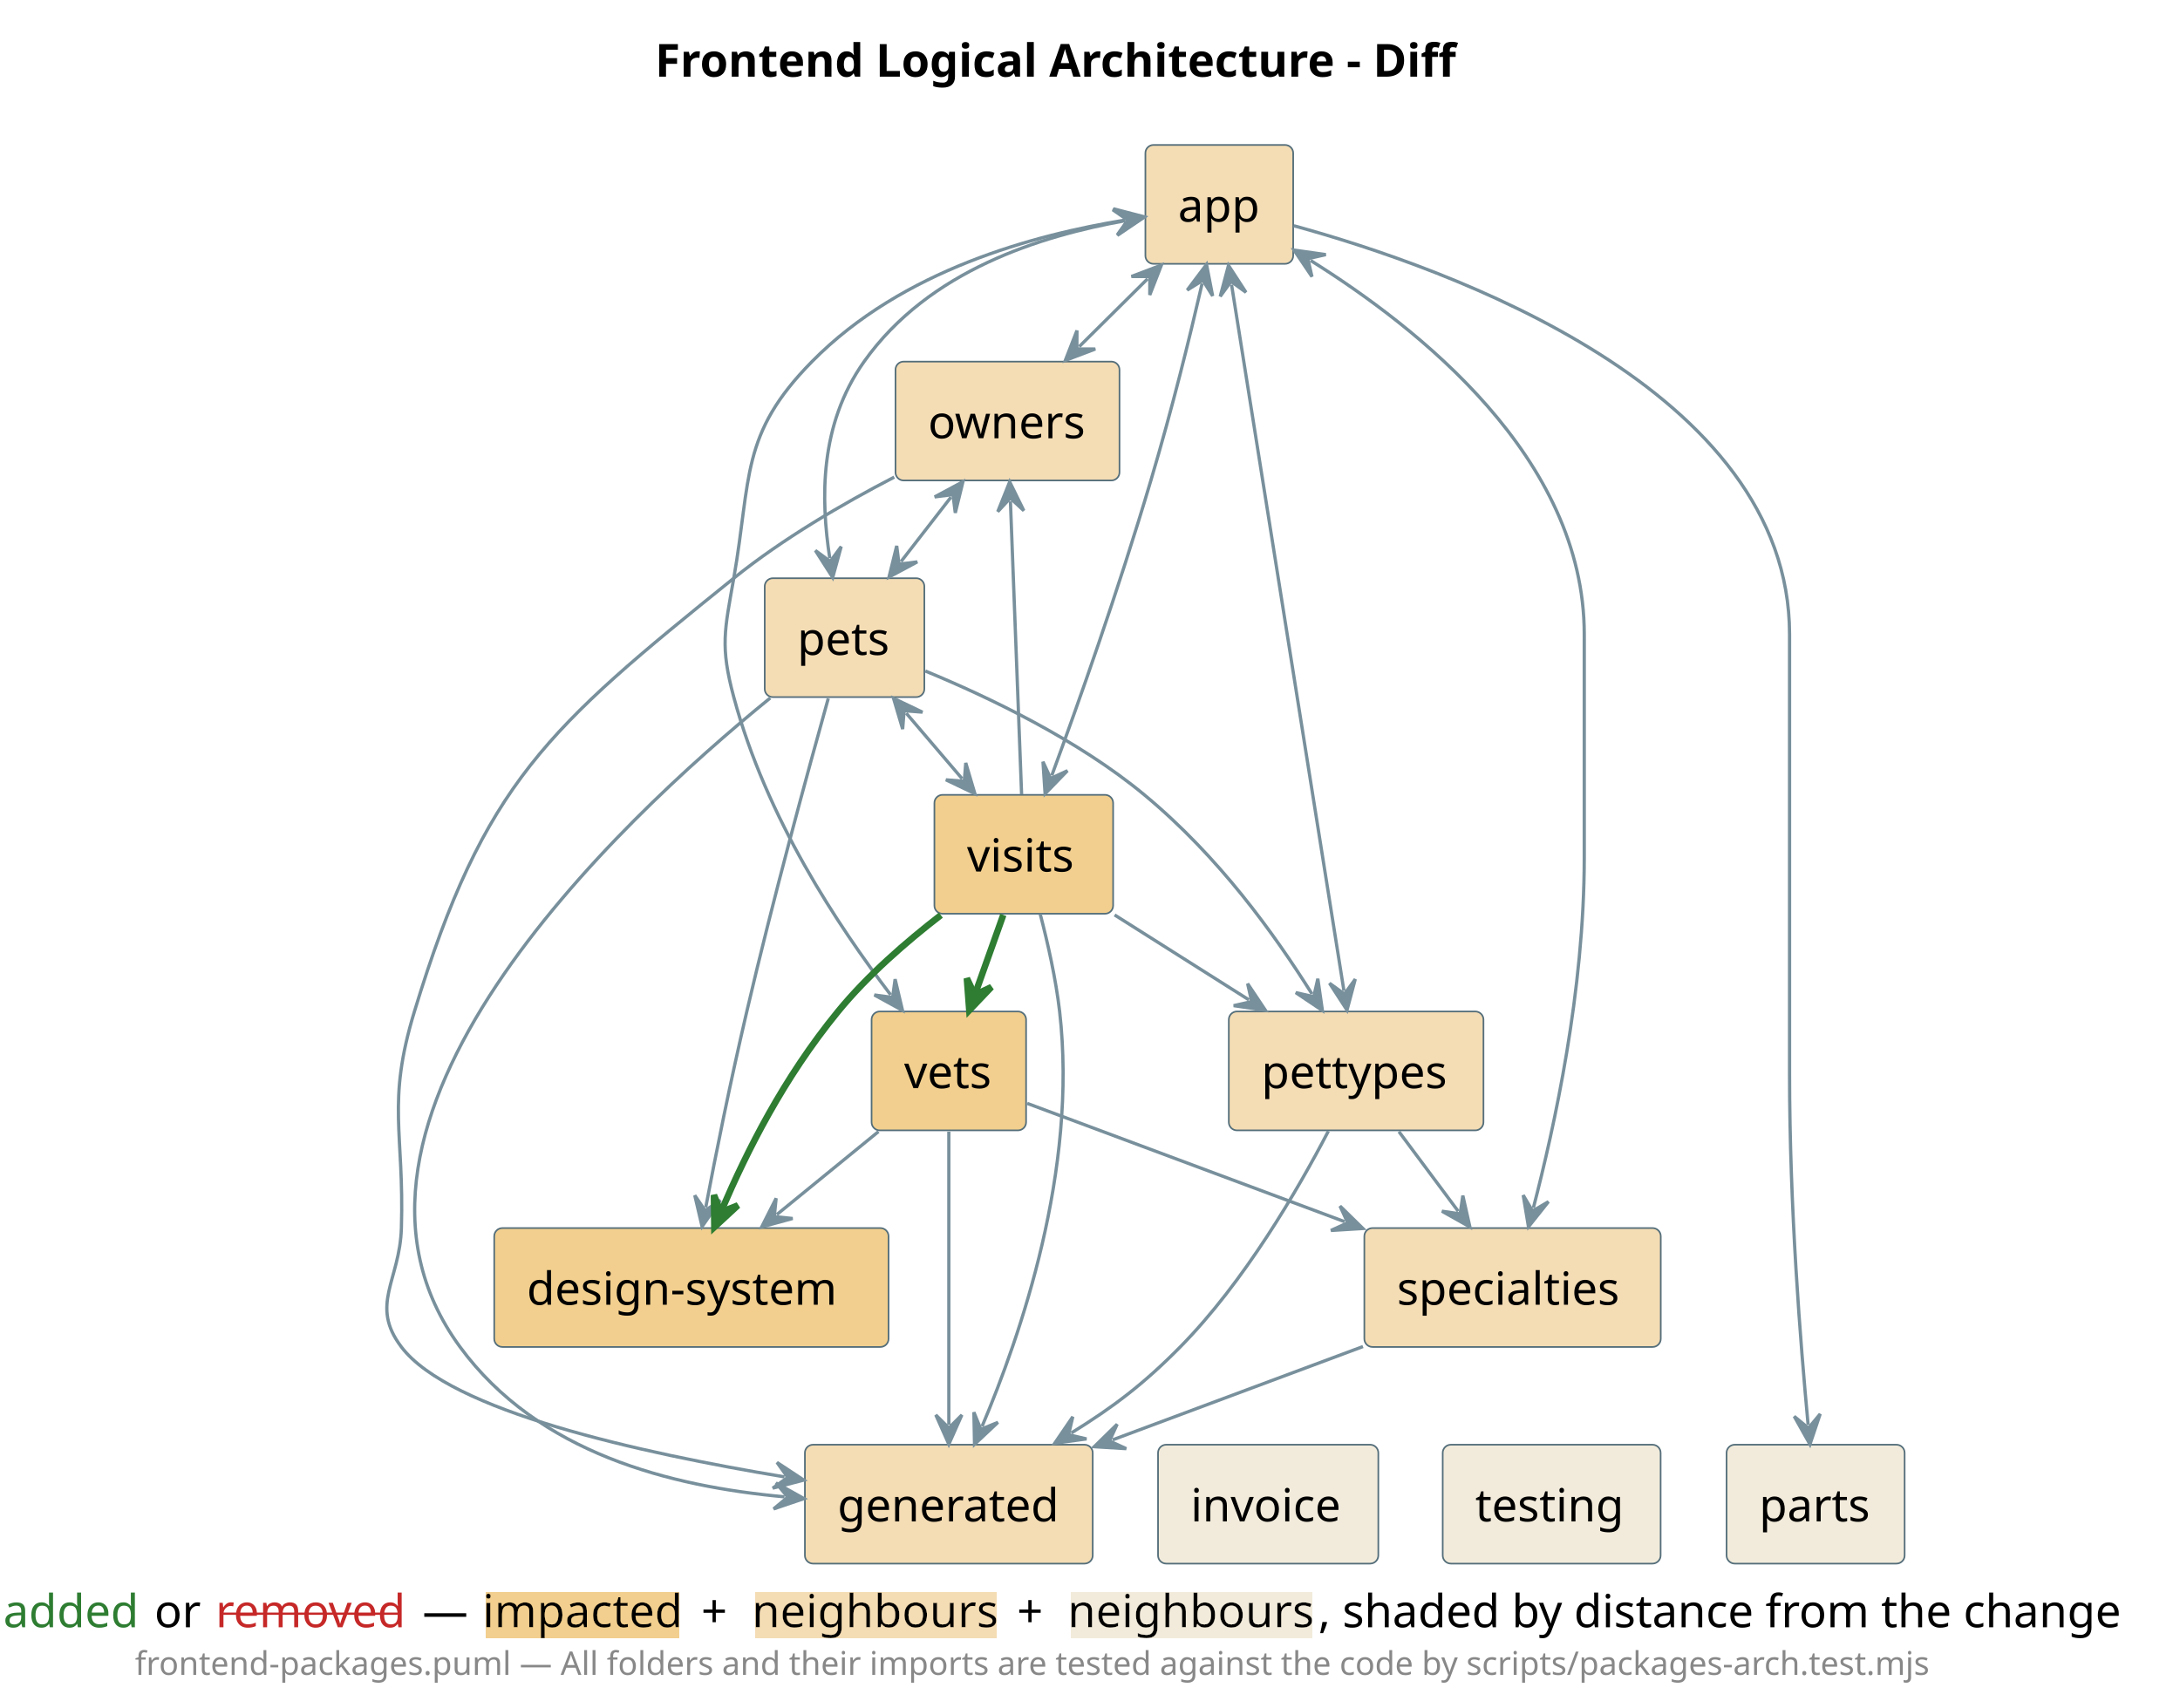
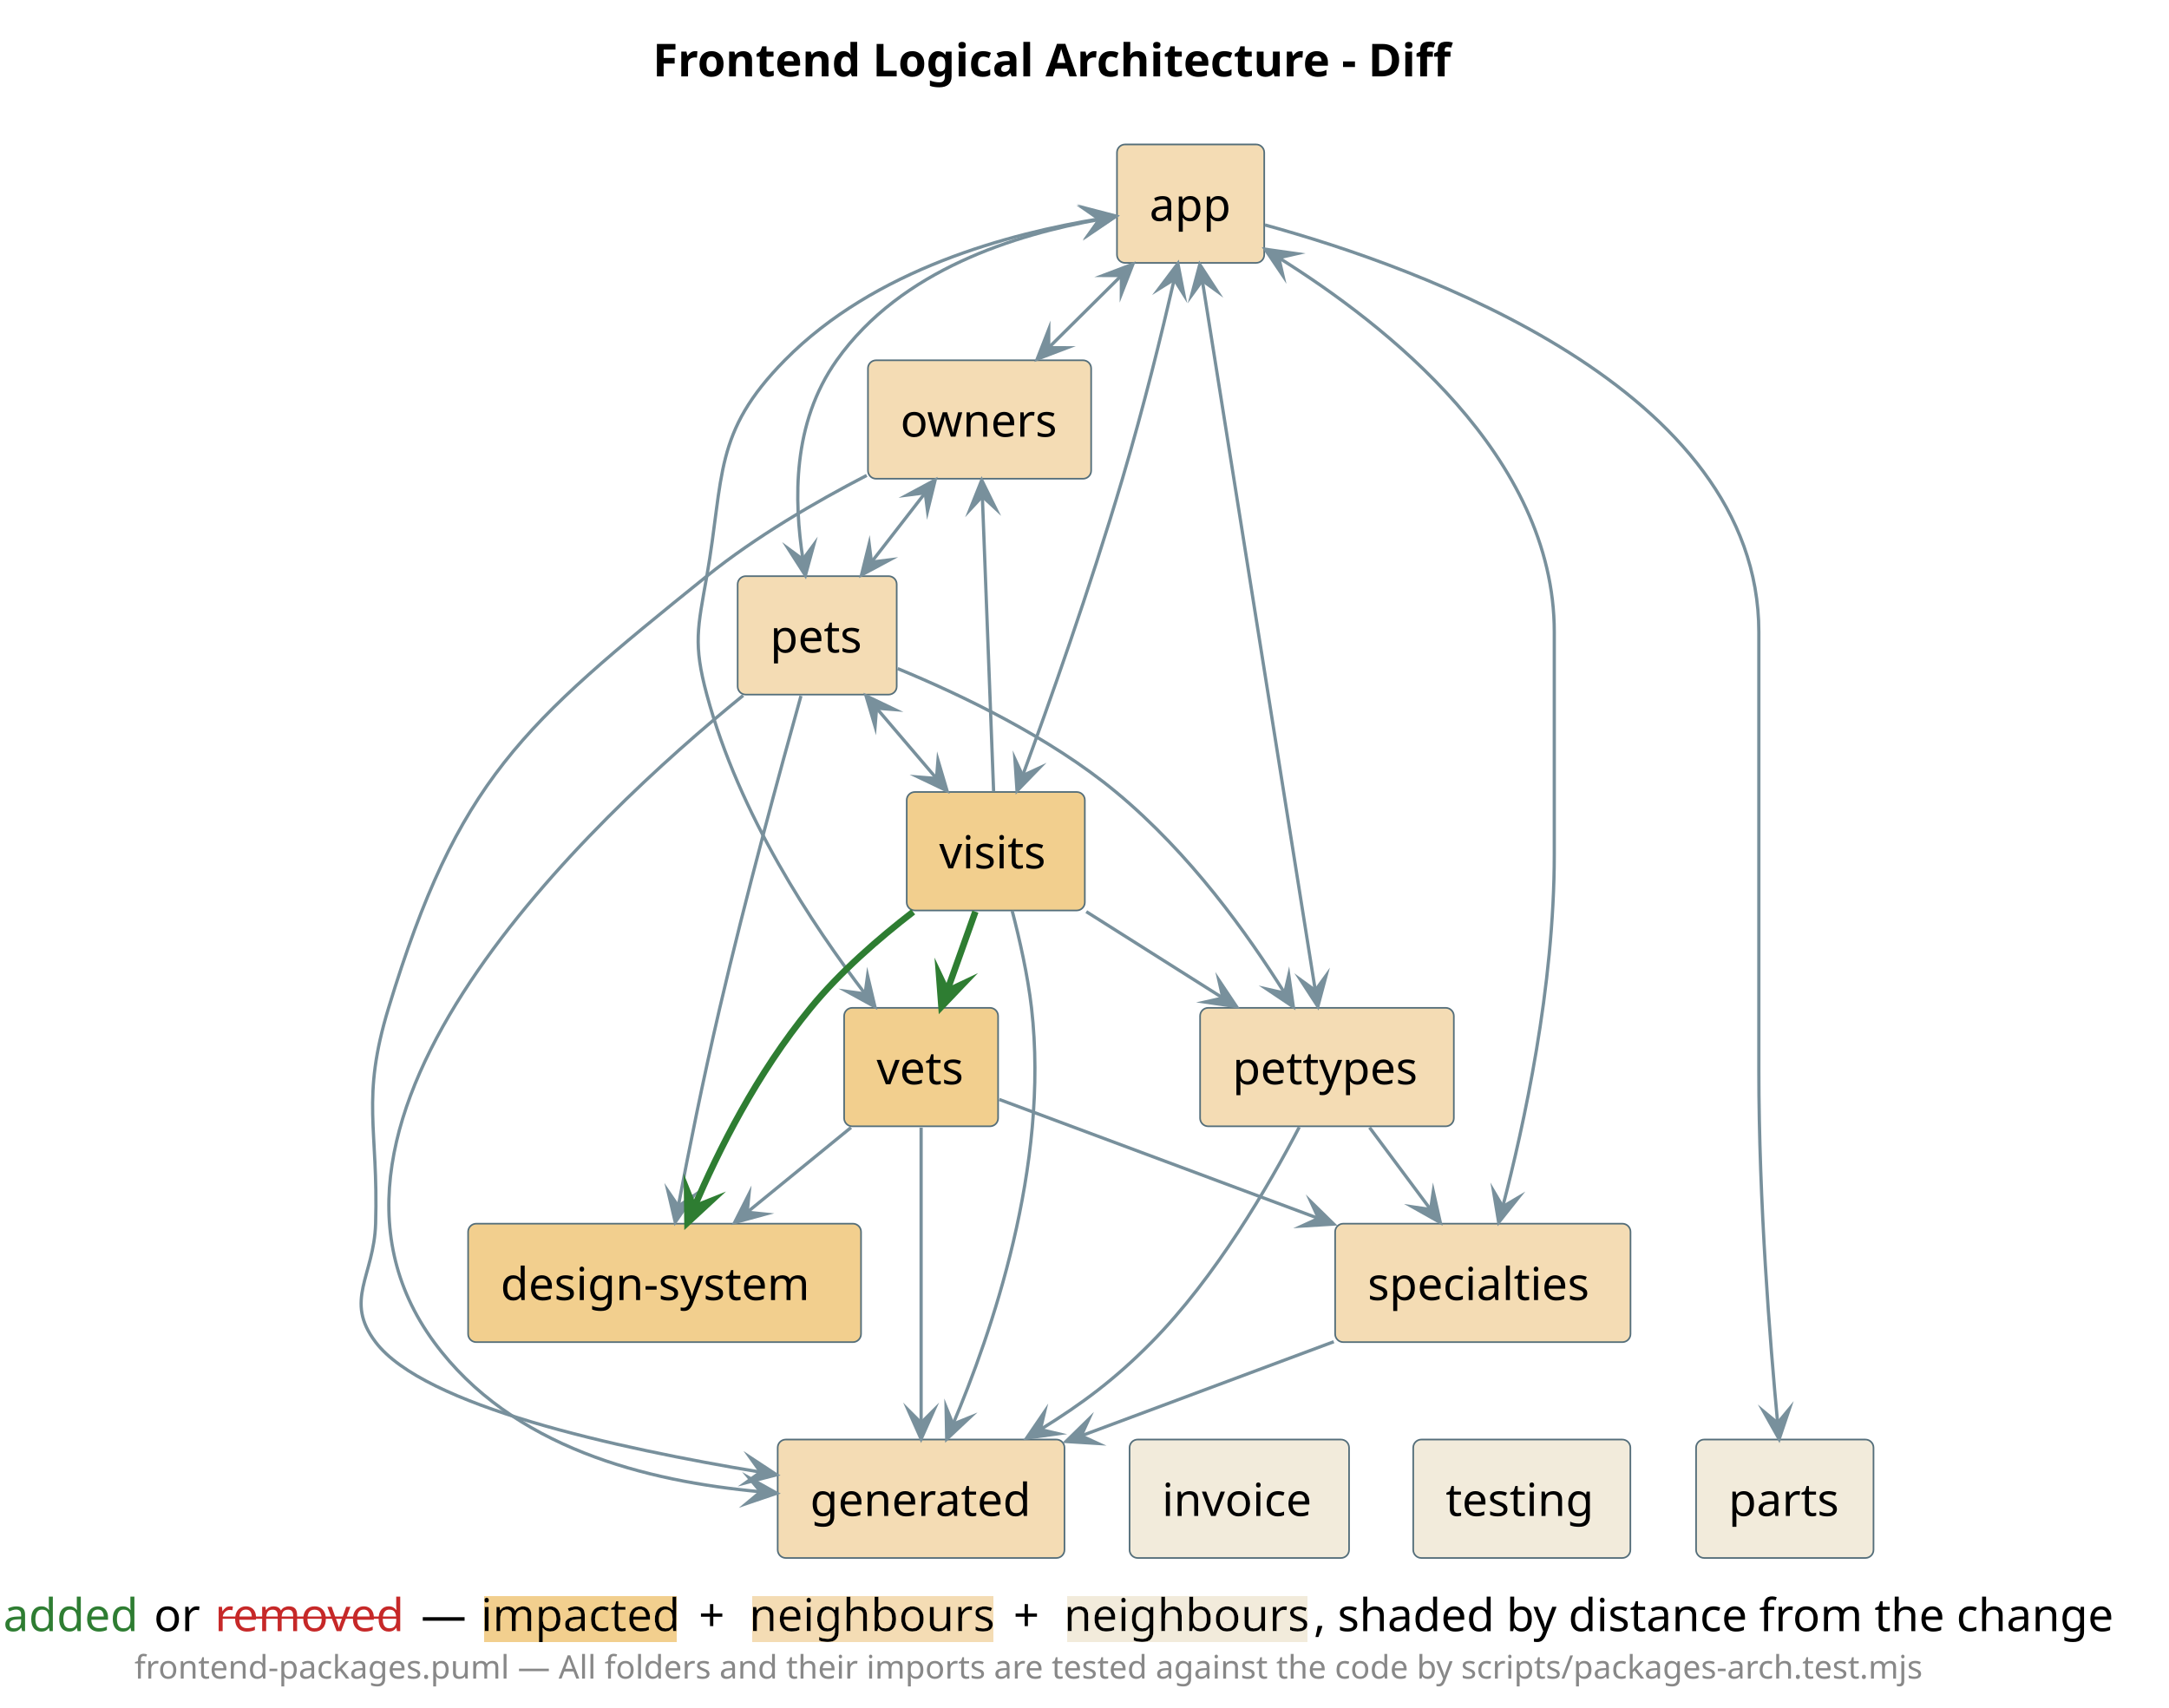
- <svg xmlns="http://www.w3.org/2000/svg" contentStyleType="text/css" data-diagram-type="DESCRIPTION" height="524px" preserveAspectRatio="none" style="width:669px;height:524px;background:#FFFFFF;" version="1.1" viewBox="0 0 669 524" width="669px" zoomAndPan="magnify">
+ <svg xmlns="http://www.w3.org/2000/svg" version="1.1" data-diagram-type="DESCRIPTION" style="width:668px;height:526px;background:#FFFFFF;" width="668px" height="526px" viewBox="0 0 668 526" zoomAndPan="magnify" preserveAspectRatio="none" contentStyleType="text/css">
  <defs>
-     <filter height="1" id="b1munpy9xypkj30" width="1" x="0" y="0">
+     <filter id="bi05p95sz70wn0" x="0" y="0" width="1" height="1">
      <feFlood flood-color="#F2CF8E" result="flood" />
      <feComposite in="SourceGraphic" in2="flood" operator="over" />
    </filter>
-     <filter height="1" id="b1munpy9xypkj31" width="1" x="0" y="0">
+     <filter id="bi05p95sz70wn1" x="0" y="0" width="1" height="1">
      <feFlood flood-color="#F4DCB4" result="flood" />
      <feComposite in="SourceGraphic" in2="flood" operator="over" />
    </filter>
-     <filter height="1" id="b1munpy9xypkj32" width="1" x="0" y="0">
+     <filter id="bi05p95sz70wn2" x="0" y="0" width="1" height="1">
      <feFlood flood-color="#F2EBDB" result="flood" />
      <feComposite in="SourceGraphic" in2="flood" operator="over" />
    </filter>
  </defs>
-   <g>
+   <g font-family="sans-serif" lengthAdjust="spacing">
    <g class="title" data-source-line="3">
-       <text fill="#000000" font-family="sans-serif" font-size="14" font-weight="bold" lengthAdjust="spacing" textLength="259.287" x="201.043" y="23.535">Frontend Logical Architecture - Diff</text>
+       <text x="201.043" y="23.535" fill="#000" font-size="14" textLength="259.287" font-weight="700">Frontend Logical Architecture - Diff</text>
    </g>
-     <g class="entity" data-qualified-name="app" data-source-line="26" id="ent0002">
-       <rect fill="#F4DCB4" height="36.488" rx="2.5" ry="2.5" style="stroke:#546E7A;stroke-width:0.5;" width="45.355" x="351.5" y="44.488" />
-       <text fill="#000000" font-family="sans-serif" font-size="14" lengthAdjust="spacing" textLength="25.355" x="361.5" y="68.023">app</text>
+     <g class="entity" data-qualified-name="app" id="ent0001" data-source-line="26">
+       <rect x="344" y="44.488" width="45.354" height="36.488" fill="#F4DCB4" style="stroke:#546E7A;stroke-width:0.5;" rx="2.5" ry="2.5" />
+       <text x="354" y="68.023" fill="#000" font-size="14" textLength="25.354">app</text>
    </g>
-     <g class="entity" data-qualified-name="owners" data-source-line="27" id="ent0003">
-       <rect fill="#F4DCB4" height="36.488" rx="2.5" ry="2.5" style="stroke:#546E7A;stroke-width:0.5;" width="68.74" x="274.81" y="110.978" />
-       <text fill="#000000" font-family="sans-serif" font-size="14" lengthAdjust="spacing" textLength="48.74" x="284.81" y="134.513">owners</text>
+     <g class="entity" data-qualified-name="owners" id="ent0002" data-source-line="27">
+       <rect x="267.31" y="110.978" width="68.74" height="36.488" fill="#F4DCB4" style="stroke:#546E7A;stroke-width:0.5;" rx="2.5" ry="2.5" />
+       <text x="277.31" y="134.513" fill="#000" font-size="14" textLength="48.74">owners</text>
    </g>
-     <g class="entity" data-qualified-name="vets" data-source-line="28" id="ent0004">
-       <rect fill="#F2CF8E" height="36.488" rx="2.5" ry="2.5" style="stroke:#546E7A;stroke-width:0.5;" width="47.419" x="267.47" y="310.448" />
-       <text fill="#000000" font-family="sans-serif" font-size="14" lengthAdjust="spacing" textLength="27.419" x="277.47" y="333.983">vets</text>
+     <g class="entity" data-qualified-name="vets" id="ent0003" data-source-line="28">
+       <rect x="259.97" y="310.448" width="47.419" height="36.488" fill="#F2CF8E" style="stroke:#546E7A;stroke-width:0.5;" rx="2.5" ry="2.5" />
+       <text x="269.97" y="333.983" fill="#000" font-size="14" textLength="27.419">vets</text>
    </g>
-     <g class="entity" data-qualified-name="pets" data-source-line="29" id="ent0005">
-       <rect fill="#F4DCB4" height="36.488" rx="2.5" ry="2.5" style="stroke:#546E7A;stroke-width:0.5;" width="48.984" x="234.68" y="177.468" />
-       <text fill="#000000" font-family="sans-serif" font-size="14" lengthAdjust="spacing" textLength="28.984" x="244.68" y="201.003">pets</text>
+     <g class="entity" data-qualified-name="pets" id="ent0004" data-source-line="29">
+       <rect x="227.18" y="177.468" width="48.984" height="36.488" fill="#F4DCB4" style="stroke:#546E7A;stroke-width:0.5;" rx="2.5" ry="2.5" />
+       <text x="237.18" y="201.003" fill="#000" font-size="14" textLength="28.984">pets</text>
    </g>
-     <g class="entity" data-qualified-name="visits" data-source-line="30" id="ent0006">
-       <rect fill="#F2CF8E" height="36.488" rx="2.5" ry="2.5" style="stroke:#546E7A;stroke-width:0.5;" width="54.85" x="286.75" y="243.958" />
-       <text fill="#000000" font-family="sans-serif" font-size="14" lengthAdjust="spacing" textLength="34.85" x="296.75" y="267.493">visits</text>
+     <g class="entity" data-qualified-name="visits" id="ent0005" data-source-line="30">
+       <rect x="279.25" y="243.958" width="54.85" height="36.488" fill="#F2CF8E" style="stroke:#546E7A;stroke-width:0.5;" rx="2.5" ry="2.5" />
+       <text x="289.25" y="267.493" fill="#000" font-size="14" textLength="34.85">visits</text>
    </g>
-     <g class="entity" data-qualified-name="pettypes" data-source-line="31" id="ent0007">
-       <rect fill="#F4DCB4" height="36.488" rx="2.5" ry="2.5" style="stroke:#546E7A;stroke-width:0.5;" width="78.147" x="377.1" y="310.448" />
-       <text fill="#000000" font-family="sans-serif" font-size="14" lengthAdjust="spacing" textLength="58.147" x="387.1" y="333.983">pettypes</text>
+     <g class="entity" data-qualified-name="pettypes" id="ent0006" data-source-line="31">
+       <rect x="369.6" y="310.448" width="78.146" height="36.488" fill="#F4DCB4" style="stroke:#546E7A;stroke-width:0.5;" rx="2.5" ry="2.5" />
+       <text x="379.6" y="333.983" fill="#000" font-size="14" textLength="58.146">pettypes</text>
    </g>
-     <g class="entity" data-qualified-name="specialties" data-source-line="32" id="ent0008">
-       <rect fill="#F4DCB4" height="36.488" rx="2.5" ry="2.5" style="stroke:#546E7A;stroke-width:0.5;" width="90.964" x="418.69" y="376.928" />
-       <text fill="#000000" font-family="sans-serif" font-size="14" lengthAdjust="spacing" textLength="70.964" x="428.69" y="400.463">specialties</text>
+     <g class="entity" data-qualified-name="specialties" id="ent0007" data-source-line="32">
+       <rect x="411.19" y="376.928" width="90.964" height="36.488" fill="#F4DCB4" style="stroke:#546E7A;stroke-width:0.5;" rx="2.5" ry="2.5" />
+       <text x="421.19" y="400.463" fill="#000" font-size="14" textLength="70.964">specialties</text>
    </g>
-     <g class="entity" data-qualified-name="parts" data-source-line="33" id="ent0009">
-       <rect fill="#F2EBDB" height="36.488" rx="2.5" ry="2.5" style="stroke:#546E7A;stroke-width:0.5;" width="54.645" x="529.85" y="443.418" />
-       <text fill="#000000" font-family="sans-serif" font-size="14" lengthAdjust="spacing" textLength="34.645" x="539.85" y="466.953">parts</text>
+     <g class="entity" data-qualified-name="parts" id="ent0008" data-source-line="33">
+       <rect x="522.35" y="443.418" width="54.645" height="36.488" fill="#F2EBDB" style="stroke:#546E7A;stroke-width:0.5;" rx="2.5" ry="2.5" />
+       <text x="532.35" y="466.953" fill="#000" font-size="14" textLength="34.645">parts</text>
    </g>
-     <g class="entity" data-qualified-name="invoice" data-source-line="34" id="ent0010">
-       <rect fill="#F2EBDB" height="36.488" rx="2.5" ry="2.5" style="stroke:#546E7A;stroke-width:0.5;" width="67.599" x="355.38" y="443.418" />
-       <text fill="#000000" font-family="sans-serif" font-size="14" lengthAdjust="spacing" textLength="47.599" x="365.38" y="466.953">invoice</text>
+     <g class="entity" data-qualified-name="invoice" id="ent0009" data-source-line="34">
+       <rect x="347.88" y="443.418" width="67.599" height="36.488" fill="#F2EBDB" style="stroke:#546E7A;stroke-width:0.5;" rx="2.5" ry="2.5" />
+       <text x="357.88" y="466.953" fill="#000" font-size="14" textLength="47.599">invoice</text>
    </g>
-     <g class="entity" data-qualified-name="design-system" data-source-line="35" id="ent0011">
-       <rect fill="#F2CF8E" height="36.488" rx="2.5" ry="2.5" style="stroke:#546E7A;stroke-width:0.5;" width="121.008" x="151.67" y="376.928" />
-       <text fill="#000000" font-family="sans-serif" font-size="14" lengthAdjust="spacing" textLength="101.008" x="161.67" y="400.463">design-system</text>
+     <g class="entity" data-qualified-name="design-system" id="ent0010" data-source-line="35">
+       <rect x="144.17" y="376.928" width="121.008" height="36.488" fill="#F2CF8E" style="stroke:#546E7A;stroke-width:0.5;" rx="2.5" ry="2.5" />
+       <text x="154.17" y="400.463" fill="#000" font-size="14" textLength="101.008">design-system</text>
    </g>
-     <g class="entity" data-qualified-name="generated" data-source-line="36" id="ent0012">
-       <rect fill="#F4DCB4" height="36.488" rx="2.5" ry="2.5" style="stroke:#546E7A;stroke-width:0.5;" width="88.325" x="247.01" y="443.418" />
-       <text fill="#000000" font-family="sans-serif" font-size="14" lengthAdjust="spacing" textLength="68.325" x="257.01" y="466.953">generated</text>
+     <g class="entity" data-qualified-name="generated" id="ent0011" data-source-line="36">
+       <rect x="239.51" y="443.418" width="88.325" height="36.488" fill="#F4DCB4" style="stroke:#546E7A;stroke-width:0.5;" rx="2.5" ry="2.5" />
+       <text x="249.51" y="466.953" fill="#000" font-size="14" textLength="68.325">generated</text>
    </g>
-     <g class="entity" data-qualified-name="testing" data-source-line="37" id="ent0013">
-       <rect fill="#F2EBDB" height="36.488" rx="2.5" ry="2.5" style="stroke:#546E7A;stroke-width:0.5;" width="66.874" x="442.74" y="443.418" />
-       <text fill="#000000" font-family="sans-serif" font-size="14" lengthAdjust="spacing" textLength="46.874" x="452.74" y="466.953">testing</text>
+     <g class="entity" data-qualified-name="testing" id="ent0012" data-source-line="37">
+       <rect x="435.24" y="443.418" width="66.874" height="36.488" fill="#F2EBDB" style="stroke:#546E7A;stroke-width:0.5;" rx="2.5" ry="2.5" />
+       <text x="445.24" y="466.953" fill="#000" font-size="14" textLength="46.874">testing</text>
    </g>
-     <g class="link" data-entity-1="ent0002" data-entity-2="ent0003" data-link-type="dependency" data-source-line="39" id="lnk14">
-       <path d="M352.159,85.582 C342.979,94.682 340.351,97.304 331.181,106.394" fill="none" id="app-owners" style="stroke:#78909C;stroke-width:1;" />
-       <polygon fill="#78909C" points="356.42,81.358,347.212,84.854,352.869,84.878,352.844,90.535,356.42,81.358" style="stroke:#78909C;stroke-width:1;" />
-       <polygon fill="#78909C" points="326.92,110.618,336.127,107.123,330.471,107.098,330.495,101.442,326.92,110.618" style="stroke:#78909C;stroke-width:1;" />
+     <g class="link" data-entity-1="ent0001" data-entity-2="ent0002" id="lnk13" data-source-line="39" data-link-type="dependency">
+       <path d="M345.369,84.878 C336.189,93.978 332.141,98.008 322.971,107.098" style="stroke:#78909C;stroke-width:1;" fill="none" id="app-owners" />
+       <polygon points="348.92,81.358,339.712,84.854,345.369,84.878,345.344,90.535,348.92,81.358" fill="#78909C" style="stroke:#78909C;stroke-width:1;stroke-linejoin:miter;stroke-miterlimit:10;" />
+       <polygon points="319.42,110.618,328.628,107.123,322.971,107.098,322.996,101.441,319.42,110.618" fill="#78909C" style="stroke:#78909C;stroke-width:1;stroke-linejoin:miter;stroke-miterlimit:10;" />
    </g>
-     <g class="link" data-entity-1="ent0002" data-entity-2="ent0005" data-link-type="dependency" data-source-line="40" id="lnk15">
-       <path d="M345.135,67.775 C319.505,72.405 285.1,82.878 265.18,110.978 C251.44,130.358 251.856,153.077 254.636,171.327" fill="none" id="app-pets" style="stroke:#78909C;stroke-width:1;" />
-       <polygon fill="#78909C" points="351.04,66.708,341.472,64.372,346.119,67.597,342.894,72.245,351.04,66.708" style="stroke:#78909C;stroke-width:1;" />
-       <polygon fill="#78909C" points="255.54,177.258,258.139,167.759,254.787,172.315,250.23,168.963,255.54,177.258" style="stroke:#78909C;stroke-width:1;" />
+     <g class="link" data-entity-1="ent0001" data-entity-2="ent0004" id="lnk14" data-source-line="40" data-link-type="dependency">
+       <path d="M338.619,67.597 C312.989,72.227 277.6,82.878 257.68,110.978 C243.94,130.358 244.507,154.065 247.287,172.315" style="stroke:#78909C;stroke-width:1;" fill="none" id="app-pets" />
+       <polygon points="343.54,66.708,333.972,64.372,338.619,67.597,335.394,72.245,343.54,66.708" fill="#78909C" style="stroke:#78909C;stroke-width:1;stroke-linejoin:miter;stroke-miterlimit:10;" />
+       <polygon points="248.04,177.258,250.639,167.759,247.287,172.315,242.73,168.963,248.04,177.258" fill="#78909C" style="stroke:#78909C;stroke-width:1;stroke-linejoin:miter;stroke-miterlimit:10;" />
    </g>
-     <g class="link" data-entity-1="ent0002" data-entity-2="ent0006" data-link-type="dependency" data-source-line="41" id="lnk16">
-       <path d="M368.91,87.014 C364.98,104.034 359.9,124.758 353.18,147.468 C342.98,181.888 330.948,215.766 322.788,237.986" fill="none" id="app-visits" style="stroke:#78909C;stroke-width:1;" />
-       <polygon fill="#78909C" points="370.26,81.168,364.337,89.038,369.135,86.04,372.132,90.838,370.26,81.168" style="stroke:#78909C;stroke-width:1;" />
-       <polygon fill="#78909C" points="320.72,243.618,327.577,236.549,322.443,238.925,320.067,233.791,320.72,243.618" style="stroke:#78909C;stroke-width:1;" />
+     <g class="link" data-entity-1="ent0001" data-entity-2="ent0005" id="lnk15" data-source-line="41" data-link-type="dependency">
+       <path d="M361.635,86.04 C357.705,103.06 352.4,124.758 345.68,147.468 C335.48,181.888 323.103,216.705 314.943,238.925" style="stroke:#78909C;stroke-width:1;" fill="none" id="app-visits" />
+       <polygon points="362.76,81.168,356.837,89.038,361.635,86.04,364.632,90.837,362.76,81.168" fill="#78909C" style="stroke:#78909C;stroke-width:1;stroke-linejoin:miter;stroke-miterlimit:10;" />
+       <polygon points="313.22,243.618,320.077,236.549,314.943,238.925,312.567,233.791,313.22,243.618" fill="#78909C" style="stroke:#78909C;stroke-width:1;stroke-linejoin:miter;stroke-miterlimit:10;" />
    </g>
-     <g class="link" data-entity-1="ent0002" data-entity-2="ent0004" data-link-type="dependency" data-source-line="42" id="lnk17">
-       <path d="M345.269,67.533 C317.519,72.103 277.02,82.718 249.18,110.978 C227.13,133.358 230.59,146.518 225.18,177.468 C222.38,193.438 220.96,198.298 225.18,213.958 C235.2,251.208 257.125,284.064 273.325,305.344" fill="none" id="app-vets" style="stroke:#78909C;stroke-width:1;" />
-       <polygon fill="#78909C" points="351.19,66.558,341.659,64.074,346.256,67.371,342.959,71.968,351.19,66.558" style="stroke:#78909C;stroke-width:1;" />
-       <polygon fill="#78909C" points="276.96,310.118,274.691,300.534,273.931,306.14,268.325,305.38,276.96,310.118" style="stroke:#78909C;stroke-width:1;" />
+     <g class="link" data-entity-1="ent0001" data-entity-2="ent0003" id="lnk16" data-source-line="42" data-link-type="dependency">
+       <path d="M338.756,67.371 C311.006,71.941 269.52,82.718 241.68,110.978 C219.63,133.358 223.09,146.518 217.68,177.468 C214.88,193.438 213.46,198.298 217.68,213.958 C227.7,251.208 250.231,284.86 266.431,306.14" style="stroke:#78909C;stroke-width:1;" fill="none" id="app-vets" />
+       <polygon points="343.69,66.558,334.159,64.074,338.756,67.371,335.459,71.968,343.69,66.558" fill="#78909C" style="stroke:#78909C;stroke-width:1;stroke-linejoin:miter;stroke-miterlimit:10;" />
+       <polygon points="269.46,310.118,267.191,300.534,266.431,306.14,260.826,305.38,269.46,310.118" fill="#78909C" style="stroke:#78909C;stroke-width:1;stroke-linejoin:miter;stroke-miterlimit:10;" />
    </g>
-     <g class="link" data-entity-1="ent0002" data-entity-2="ent0007" data-link-type="dependency" data-source-line="43" id="lnk18">
-       <path d="M377.942,87.384 C385.592,135.474 404.787,256.113 412.427,304.113" fill="none" id="app-pettypes" style="stroke:#78909C;stroke-width:1;" />
-       <polygon fill="#78909C" points="377,81.458,374.463,90.975,377.785,86.396,382.364,89.718,377,81.458" style="stroke:#78909C;stroke-width:1;" />
-       <polygon fill="#78909C" points="413.37,310.038,415.905,300.521,412.584,305.1,408.005,301.779,413.37,310.038" style="stroke:#78909C;stroke-width:1;" />
+     <g class="link" data-entity-1="ent0001" data-entity-2="ent0006" id="lnk17" data-source-line="43" data-link-type="dependency">
+       <path d="M370.285,86.396 C377.935,134.486 397.444,257.1 405.084,305.1" style="stroke:#78909C;stroke-width:1;" fill="none" id="app-pettypes" />
+       <polygon points="369.5,81.458,366.963,90.975,370.285,86.396,374.864,89.718,369.5,81.458" fill="#78909C" style="stroke:#78909C;stroke-width:1;stroke-linejoin:miter;stroke-miterlimit:10;" />
+       <polygon points="405.87,310.038,408.405,300.521,405.084,305.1,400.505,301.779,405.87,310.038" fill="#78909C" style="stroke:#78909C;stroke-width:1;stroke-linejoin:miter;stroke-miterlimit:10;" />
    </g>
-     <g class="link" data-entity-1="ent0002" data-entity-2="ent0008" data-link-type="dependency" data-source-line="44" id="lnk19">
-       <path d="M402.196,79.942 C434.966,100.451 486.18,140.408 486.18,194.708 C486.18,194.708 486.18,194.708 486.18,263.198 C486.18,304.238 477.045,345.72 470.565,370.73" fill="none" id="app-specialties" style="stroke:#78909C;stroke-width:1;" />
-       <polygon fill="#78909C" points="397.11,76.758,402.617,84.924,401.348,79.411,406.861,78.142,397.11,76.758" style="stroke:#78909C;stroke-width:1;" />
-       <polygon fill="#78909C" points="469.06,376.538,475.189,368.829,470.314,371.698,467.445,366.823,469.06,376.538" style="stroke:#78909C;stroke-width:1;" />
+     <g class="link" data-entity-1="ent0001" data-entity-2="ent0007" id="lnk18" data-source-line="44" data-link-type="dependency">
+       <path d="M393.848,79.411 C426.618,99.921 478.68,140.408 478.68,194.708 C478.68,194.708 478.68,194.708 478.68,263.198 C478.68,304.238 469.294,346.688 462.814,371.698" style="stroke:#78909C;stroke-width:1;" fill="none" id="app-specialties" />
+       <polygon points="389.61,76.758,395.117,84.924,393.848,79.411,399.361,78.142,389.61,76.758" fill="#78909C" style="stroke:#78909C;stroke-width:1;stroke-linejoin:miter;stroke-miterlimit:10;" />
+       <polygon points="461.56,376.538,467.689,368.829,462.814,371.698,459.945,366.823,461.56,376.538" fill="#78909C" style="stroke:#78909C;stroke-width:1;stroke-linejoin:miter;stroke-miterlimit:10;" />
    </g>
-     <g class="link" data-entity-1="ent0002" data-entity-2="ent0009" data-link-type="dependency" data-source-line="45" id="lnk20">
-       <path d="M397.06,69.288 C444.49,82.308 549.18,119.568 549.18,194.708 C549.18,194.708 549.18,194.708 549.18,329.688 C549.18,370.468 552.529,412.284 554.879,437.334" fill="none" id="app-to-parts" style="stroke:#78909C;stroke-width:1;" />
-       <polygon fill="#78909C" points="555.44,443.308,558.582,433.974,554.973,438.33,550.617,434.721,555.44,443.308" style="stroke:#78909C;stroke-width:1;" />
+     <g class="link" data-entity-1="ent0001" data-entity-2="ent0008" id="lnk19" data-source-line="45" data-link-type="dependency">
+       <path d="M389.56,69.288 C436.99,82.308 541.68,119.568 541.68,194.708 C541.68,194.708 541.68,194.708 541.68,329.688 C541.68,370.468 545.123,413.28 547.473,438.33" style="stroke:#78909C;stroke-width:1;" fill="none" id="app-to-parts" />
+       <polygon points="547.94,443.308,551.082,433.974,547.473,438.33,543.117,434.721,547.94,443.308" fill="#78909C" style="stroke:#78909C;stroke-width:1;stroke-linejoin:miter;stroke-miterlimit:10;" />
    </g>
-     <g class="link" data-entity-1="ent0003" data-entity-2="ent0005" data-link-type="dependency" data-source-line="46" id="lnk21">
-       <path d="M291.835,152.591 C284.785,161.691 283.56,163.28 276.5,172.37" fill="none" id="owners-pets" style="stroke:#78909C;stroke-width:1;" />
-       <polygon fill="#78909C" points="295.51,147.848,286.836,152.513,292.448,151.801,293.16,157.413,295.51,147.848" style="stroke:#78909C;stroke-width:1;" />
-       <polygon fill="#78909C" points="272.82,177.108,281.499,172.454,275.887,173.159,275.181,167.547,272.82,177.108" style="stroke:#78909C;stroke-width:1;" />
+     <g class="link" data-entity-1="ent0002" data-entity-2="ent0004" id="lnk20" data-source-line="46" data-link-type="dependency">
+       <path d="M284.948,151.801 C277.898,160.901 275.447,164.069 268.387,173.159" style="stroke:#78909C;stroke-width:1;" fill="none" id="owners-pets" />
+       <polygon points="288.01,147.848,279.336,152.513,284.948,151.801,285.66,157.413,288.01,147.848" fill="#78909C" style="stroke:#78909C;stroke-width:1;stroke-linejoin:miter;stroke-miterlimit:10;" />
+       <polygon points="265.32,177.108,273.999,172.454,268.387,173.159,267.681,167.547,265.32,177.108" fill="#78909C" style="stroke:#78909C;stroke-width:1;stroke-linejoin:miter;stroke-miterlimit:10;" />
    </g>
-     <g class="link" data-entity-1="ent0005" data-entity-2="ent0006" data-link-type="dependency" data-source-line="47" id="lnk22">
-       <path d="M278.103,218.894 C285.863,227.994 287.517,229.933 295.277,239.033" fill="none" id="pets-visits" style="stroke:#78909C;stroke-width:1;" />
-       <polygon fill="#78909C" points="274.21,214.328,277.006,223.772,277.454,218.133,283.093,218.581,274.21,214.328" style="stroke:#78909C;stroke-width:1;" />
-       <polygon fill="#78909C" points="299.17,243.598,296.374,234.155,295.925,239.794,290.286,239.346,299.17,243.598" style="stroke:#78909C;stroke-width:1;" />
+     <g class="link" data-entity-1="ent0004" data-entity-2="ent0005" id="lnk21" data-source-line="47" data-link-type="dependency">
+       <path d="M269.954,218.133 C277.714,227.233 280.665,230.694 288.425,239.794" style="stroke:#78909C;stroke-width:1;" fill="none" id="pets-visits" />
+       <polygon points="266.71,214.328,269.506,223.772,269.954,218.133,275.593,218.581,266.71,214.328" fill="#78909C" style="stroke:#78909C;stroke-width:1;stroke-linejoin:miter;stroke-miterlimit:10;" />
+       <polygon points="291.67,243.598,288.874,234.155,288.425,239.794,282.786,239.346,291.67,243.598" fill="#78909C" style="stroke:#78909C;stroke-width:1;stroke-linejoin:miter;stroke-miterlimit:10;" />
    </g>
-     <g class="link" data-entity-1="ent0006" data-entity-2="ent0003" data-link-type="dependency" data-source-line="48" id="lnk23">
-       <path d="M313.51,243.818 C312.56,218.828 311.039,179.024 310.079,153.884" fill="none" id="visits-to-owners" style="stroke:#78909C;stroke-width:1;" />
-       <polygon fill="#78909C" points="309.85,147.888,306.196,157.034,310.041,152.885,314.19,156.729,309.85,147.888" style="stroke:#78909C;stroke-width:1;" />
+     <g class="link" data-entity-1="ent0005" data-entity-2="ent0002" id="lnk22" data-source-line="48" data-link-type="dependency">
+       <path d="M306.01,243.818 C305.06,218.828 303.501,178.025 302.541,152.885" style="stroke:#78909C;stroke-width:1;" fill="none" id="visits-to-owners" />
+       <polygon points="302.35,147.888,298.696,157.034,302.541,152.885,306.69,156.729,302.35,147.888" fill="#78909C" style="stroke:#78909C;stroke-width:1;stroke-linejoin:miter;stroke-miterlimit:10;" />
    </g>
-     <g class="link" data-entity-1="ent0005" data-entity-2="ent0007" data-link-type="dependency" data-source-line="49" id="lnk24">
-       <path d="M283.96,205.948 C303.54,214.028 330.86,227.098 351.18,243.958 C374.26,263.108 391.107,286.738 402.627,305.068" fill="none" id="pets-to-pettypes" style="stroke:#78909C;stroke-width:1;" />
-       <polygon fill="#78909C" points="405.82,310.148,404.417,300.4,403.159,305.915,397.644,304.657,405.82,310.148" style="stroke:#78909C;stroke-width:1;" />
+     <g class="link" data-entity-1="ent0004" data-entity-2="ent0006" id="lnk23" data-source-line="49" data-link-type="dependency">
+       <path d="M276.46,205.948 C296.04,214.028 323.36,227.098 343.68,243.958 C366.76,263.108 384.139,287.585 395.659,305.915" style="stroke:#78909C;stroke-width:1;" fill="none" id="pets-to-pettypes" />
+       <polygon points="398.32,310.148,396.917,300.4,395.659,305.915,390.144,304.657,398.32,310.148" fill="#78909C" style="stroke:#78909C;stroke-width:1;stroke-linejoin:miter;stroke-miterlimit:10;" />
    </g>
-     <g class="link" data-entity-1="ent0006" data-entity-2="ent0007" data-link-type="dependency" data-source-line="50" id="lnk25">
-       <path d="M342.05,280.818 C356.44,289.918 368.879,297.781 383.269,306.881" fill="none" id="visits-to-pettypes" style="stroke:#78909C;stroke-width:1;" />
-       <polygon fill="#78909C" points="388.34,310.088,382.871,301.897,384.114,307.416,378.595,308.659,388.34,310.088" style="stroke:#78909C;stroke-width:1;" />
+     <g class="link" data-entity-1="ent0005" data-entity-2="ent0006" id="lnk24" data-source-line="50" data-link-type="dependency">
+       <path d="M334.55,280.818 C348.94,289.918 362.224,298.316 376.614,307.416" style="stroke:#78909C;stroke-width:1;" fill="none" id="visits-to-pettypes" />
+       <polygon points="380.84,310.088,375.371,301.897,376.614,307.416,371.095,308.659,380.84,310.088" fill="#78909C" style="stroke:#78909C;stroke-width:1;stroke-linejoin:miter;stroke-miterlimit:10;" />
    </g>
-     <g class="link" data-entity-1="ent0006" data-entity-2="ent0004" data-link-type="dependency" data-source-line="51" id="lnk26">
-       <path d="M307.89,280.818 C304.65,289.918 302.718,295.338 299.468,304.438" fill="none" id="visits-to-vets" style="stroke:#2E7D32;stroke-width:2;" />
-       <polygon fill="#2E7D32" points="297.45,310.088,304.244,302.958,299.131,305.38,296.71,300.267,297.45,310.088" style="stroke:#2E7D32;stroke-width:2;" />
+     <g class="link" data-entity-1="ent0005" data-entity-2="ent0003" id="lnk25" data-source-line="51" data-link-type="dependency">
+       <path d="M300.39,280.818 C297.15,289.918 294.881,296.28 291.631,305.38" style="stroke:#2E7D32;stroke-width:2;" fill="none" id="visits-to-vets" />
+       <polygon points="289.95,310.088,296.744,302.958,291.631,305.38,289.21,300.267,289.95,310.088" fill="#2E7D32" style="stroke:#2E7D32;stroke-width:2;stroke-linejoin:miter;stroke-miterlimit:10;" />
    </g>
-     <g class="link" data-entity-1="ent0007" data-entity-2="ent0008" data-link-type="dependency" data-source-line="52" id="lnk27">
-       <path d="M429.29,347.308 C436.07,356.408 440.728,362.664 447.498,371.764" fill="none" id="pettypes-to-specialties" style="stroke:#78909C;stroke-width:1;" />
-       <polygon fill="#78909C" points="451.08,376.578,448.917,366.97,448.095,372.567,442.498,371.745,451.08,376.578" style="stroke:#78909C;stroke-width:1;" />
+     <g class="link" data-entity-1="ent0006" data-entity-2="ent0007" id="lnk26" data-source-line="52" data-link-type="dependency">
+       <path d="M421.79,347.308 C428.57,356.408 433.825,363.467 440.595,372.567" style="stroke:#78909C;stroke-width:1;" fill="none" id="pettypes-to-specialties" />
+       <polygon points="443.58,376.578,441.417,366.97,440.595,372.567,434.998,371.745,443.58,376.578" fill="#78909C" style="stroke:#78909C;stroke-width:1;stroke-linejoin:miter;stroke-miterlimit:10;" />
    </g>
-     <g class="link" data-entity-1="ent0004" data-entity-2="ent0008" data-link-type="dependency" data-source-line="53" id="lnk28">
-       <path d="M315.23,338.658 C341.78,348.548 379.527,362.623 412.637,374.963" fill="none" id="vets-to-specialties" style="stroke:#78909C;stroke-width:1;" />
-       <polygon fill="#78909C" points="418.26,377.058,411.223,370.167,413.575,375.312,408.43,377.663,418.26,377.058" style="stroke:#78909C;stroke-width:1;" />
+     <g class="link" data-entity-1="ent0003" data-entity-2="ent0007" id="lnk27" data-source-line="53" data-link-type="dependency">
+       <path d="M307.73,338.658 C334.28,348.548 372.965,362.972 406.075,375.312" style="stroke:#78909C;stroke-width:1;" fill="none" id="vets-to-specialties" />
+       <polygon points="410.76,377.058,403.723,370.167,406.075,375.312,400.929,377.663,410.76,377.058" fill="#78909C" style="stroke:#78909C;stroke-width:1;stroke-linejoin:miter;stroke-miterlimit:10;" />
    </g>
-     <g class="link" data-entity-1="ent0005" data-entity-2="ent0011" data-link-type="dependency" data-source-line="54" id="lnk29">
-       <path d="M254.18,214.358 C247.95,236.658 237.15,276.238 229.18,310.448 C223.89,333.128 219.81,353.584 216.58,370.574" fill="none" id="pets-to-design-system" style="stroke:#78909C;stroke-width:1;" />
-       <polygon fill="#78909C" points="215.46,376.468,221.07,368.374,216.394,371.556,213.211,366.88,215.46,376.468" style="stroke:#78909C;stroke-width:1;" />
+     <g class="link" data-entity-1="ent0004" data-entity-2="ent0010" id="lnk28" data-source-line="54" data-link-type="dependency">
+       <path d="M246.68,214.358 C240.45,236.658 229.65,276.238 221.68,310.448 C216.39,333.128 212.124,354.566 208.894,371.556" style="stroke:#78909C;stroke-width:1;" fill="none" id="pets-to-design-system" />
+       <polygon points="207.96,376.468,213.57,368.374,208.894,371.556,205.711,366.88,207.96,376.468" fill="#78909C" style="stroke:#78909C;stroke-width:1;stroke-linejoin:miter;stroke-miterlimit:10;" />
    </g>
-     <g class="link" data-entity-1="ent0004" data-entity-2="ent0011" data-link-type="dependency" data-source-line="55" id="lnk30">
-       <path d="M269.59,347.308 C258.44,356.408 249.526,363.683 238.387,372.783" fill="none" id="vets-to-design-system" style="stroke:#78909C;stroke-width:1;" />
-       <polygon fill="#78909C" points="233.74,376.578,243.24,373.982,237.612,373.415,238.179,367.787,233.74,376.578" style="stroke:#78909C;stroke-width:1;" />
+     <g class="link" data-entity-1="ent0003" data-entity-2="ent0010" id="lnk29" data-source-line="55" data-link-type="dependency">
+       <path d="M262.09,347.308 C250.94,356.408 241.252,364.315 230.112,373.415" style="stroke:#78909C;stroke-width:1;" fill="none" id="vets-to-design-system" />
+       <polygon points="226.24,376.578,235.74,373.982,230.112,373.415,230.679,367.787,226.24,376.578" fill="#78909C" style="stroke:#78909C;stroke-width:1;stroke-linejoin:miter;stroke-miterlimit:10;" />
    </g>
-     <g class="link" data-entity-1="ent0006" data-entity-2="ent0011" data-link-type="dependency" data-source-line="56" id="lnk31">
-       <path d="M288.73,280.878 C278.13,289.058 266.21,299.398 257.18,310.448 C240.35,331.008 229.262,353.307 221.592,371.127" fill="none" id="visits-to-design-system" style="stroke:#2E7D32;stroke-width:2;" />
-       <polygon fill="#2E7D32" points="219.22,376.638,226.452,369.953,221.196,372.046,219.104,366.79,219.22,376.638" style="stroke:#2E7D32;stroke-width:2;" />
+     <g class="link" data-entity-1="ent0005" data-entity-2="ent0010" id="lnk30" data-source-line="56" data-link-type="dependency">
+       <path d="M281.23,280.878 C270.63,289.058 258.71,299.398 249.68,310.448 C232.85,331.008 221.366,354.226 213.696,372.046" style="stroke:#2E7D32;stroke-width:2;" fill="none" id="visits-to-design-system" />
+       <polygon points="211.72,376.638,218.952,369.953,213.696,372.046,211.604,366.79,211.72,376.638" fill="#2E7D32" style="stroke:#2E7D32;stroke-width:2;stroke-linejoin:miter;stroke-miterlimit:10;" />
    </g>
-     <g class="link" data-entity-1="ent0003" data-entity-2="ent0012" data-link-type="dependency" data-source-line="57" id="lnk32">
-       <path d="M274.43,146.438 C258.63,154.628 240.15,165.388 225.18,177.468 C168.03,223.558 148.54,240.208 127.18,310.448 C118.56,338.768 124.07,347.338 123.18,376.928 C122.69,393.138 113.38,400.498 123.18,413.418 C138.09,433.098 196.201,445.895 240.751,453.295" fill="none" id="owners-to-generated" style="stroke:#78909C;stroke-width:1;" />
-       <polygon fill="#78909C" points="246.67,454.278,238.447,448.858,241.737,453.459,237.136,456.75,246.67,454.278" style="stroke:#78909C;stroke-width:1;" />
+     <g class="link" data-entity-1="ent0002" data-entity-2="ent0011" id="lnk31" data-source-line="57" data-link-type="dependency">
+       <path d="M266.93,146.438 C251.13,154.628 232.65,165.388 217.68,177.468 C160.53,223.558 141.04,240.208 119.68,310.448 C111.06,338.768 116.57,347.338 115.68,376.928 C115.19,393.138 105.88,400.498 115.68,413.418 C130.59,433.098 189.687,446.059 234.237,453.459" style="stroke:#78909C;stroke-width:1;" fill="none" id="owners-to-generated" />
+       <polygon points="239.17,454.278,230.947,448.858,234.237,453.459,229.636,456.749,239.17,454.278" fill="#78909C" style="stroke:#78909C;stroke-width:1;stroke-linejoin:miter;stroke-miterlimit:10;" />
    </g>
-     <g class="link" data-entity-1="ent0005" data-entity-2="ent0012" data-link-type="dependency" data-source-line="58" id="lnk33">
-       <path d="M236.38,214.218 C189.53,252.328 90.88,344.848 141.18,413.418 C165.16,446.118 205.814,456.234 240.754,459.414" fill="none" id="pets-to-generated" style="stroke:#78909C;stroke-width:1;" />
-       <polygon fill="#78909C" points="246.73,459.958,238.129,455.159,241.75,459.505,237.404,463.126,246.73,459.958" style="stroke:#78909C;stroke-width:1;" />
+     <g class="link" data-entity-1="ent0004" data-entity-2="ent0011" id="lnk32" data-source-line="58" data-link-type="dependency">
+       <path d="M228.88,214.218 C182.03,252.328 83.38,344.848 133.68,413.418 C157.66,446.118 199.31,456.325 234.25,459.505" style="stroke:#78909C;stroke-width:1;" fill="none" id="pets-to-generated" />
+       <polygon points="239.23,459.958,230.629,455.159,234.25,459.505,229.904,463.126,239.23,459.958" fill="#78909C" style="stroke:#78909C;stroke-width:1;stroke-linejoin:miter;stroke-miterlimit:10;" />
    </g>
-     <g class="link" data-entity-1="ent0006" data-entity-2="ent0012" data-link-type="dependency" data-source-line="59" id="lnk34">
-       <path d="M319.22,280.528 C321.53,289.398 324.02,300.408 325.18,310.448 C330.79,359.318 313.102,410.01 301.392,437.77" fill="none" id="visits-to-generated" style="stroke:#78909C;stroke-width:1;" />
-       <polygon fill="#78909C" points="299.06,443.298,306.243,436.56,301.003,438.691,298.872,433.451,299.06,443.298" style="stroke:#78909C;stroke-width:1;" />
+     <g class="link" data-entity-1="ent0005" data-entity-2="ent0011" id="lnk33" data-source-line="59" data-link-type="dependency">
+       <path d="M311.72,280.528 C314.03,289.398 316.52,300.408 317.68,310.448 C323.29,359.318 305.213,410.931 293.503,438.691" style="stroke:#78909C;stroke-width:1;" fill="none" id="visits-to-generated" />
+       <polygon points="291.56,443.298,298.743,436.561,293.503,438.691,291.372,433.451,291.56,443.298" fill="#78909C" style="stroke:#78909C;stroke-width:1;stroke-linejoin:miter;stroke-miterlimit:10;" />
    </g>
-     <g class="link" data-entity-1="ent0007" data-entity-2="ent0012" data-link-type="dependency" data-source-line="60" id="lnk35">
-       <path d="M407.64,347.188 C398.25,365.238 381.85,393.468 362.18,413.418 C350.95,424.808 341.663,431.843 328.773,439.813" fill="none" id="pettypes-to-generated" style="stroke:#78909C;stroke-width:1;" />
-       <polygon fill="#78909C" points="323.67,442.968,333.428,441.637,327.923,440.339,329.221,434.833,323.67,442.968" style="stroke:#78909C;stroke-width:1;" />
+     <g class="link" data-entity-1="ent0006" data-entity-2="ent0011" id="lnk34" data-source-line="60" data-link-type="dependency">
+       <path d="M400.14,347.188 C390.75,365.238 374.35,393.468 354.68,413.418 C343.45,424.808 333.312,432.369 320.422,440.339" style="stroke:#78909C;stroke-width:1;" fill="none" id="pettypes-to-generated" />
+       <polygon points="316.17,442.968,325.928,441.637,320.422,440.339,321.721,434.833,316.17,442.968" fill="#78909C" style="stroke:#78909C;stroke-width:1;stroke-linejoin:miter;stroke-miterlimit:10;" />
    </g>
-     <g class="link" data-entity-1="ent0008" data-entity-2="ent0012" data-link-type="dependency" data-source-line="61" id="lnk36">
-       <path d="M418.27,413.288 C392.74,422.808 366.742,432.492 341.422,441.932" fill="none" id="specialties-to-generated" style="stroke:#78909C;stroke-width:1;" />
-       <polygon fill="#78909C" points="335.8,444.028,345.63,444.632,340.485,442.282,342.835,437.136,335.8,444.028" style="stroke:#78909C;stroke-width:1;" />
+     <g class="link" data-entity-1="ent0007" data-entity-2="ent0011" id="lnk35" data-source-line="61" data-link-type="dependency">
+       <path d="M410.77,413.288 C385.24,422.808 358.305,432.842 332.985,442.282" style="stroke:#78909C;stroke-width:1;" fill="none" id="specialties-to-generated" />
+       <polygon points="328.3,444.028,338.13,444.632,332.985,442.282,335.335,437.136,328.3,444.028" fill="#78909C" style="stroke:#78909C;stroke-width:1;stroke-linejoin:miter;stroke-miterlimit:10;" />
    </g>
-     <g class="link" data-entity-1="ent0004" data-entity-2="ent0012" data-link-type="dependency" data-source-line="62" id="lnk37">
-       <path d="M291.18,347.348 C291.18,372.488 291.18,412.298 291.18,437.278" fill="none" id="vets-to-generated" style="stroke:#78909C;stroke-width:1;" />
-       <polygon fill="#78909C" points="291.18,443.278,295.18,434.278,291.18,438.278,287.18,434.278,291.18,443.278" style="stroke:#78909C;stroke-width:1;" />
+     <g class="link" data-entity-1="ent0003" data-entity-2="ent0011" id="lnk36" data-source-line="62" data-link-type="dependency">
+       <path d="M283.68,347.348 C283.68,372.488 283.68,413.298 283.68,438.278" style="stroke:#78909C;stroke-width:1;" fill="none" id="vets-to-generated" />
+       <polygon points="283.68,443.278,287.68,434.278,283.68,438.278,279.68,434.278,283.68,443.278" fill="#78909C" style="stroke:#78909C;stroke-width:1;stroke-linejoin:miter;stroke-miterlimit:10;" />
    </g>
    <g class="caption" data-source-line="1">
-       <text fill="#2E7D32" font-family="sans-serif" font-size="14" lengthAdjust="spacing" textLength="41.966" x="1" y="499.442">added</text>
-       <text fill="#000000" font-family="sans-serif" font-size="14" lengthAdjust="spacing" textLength="14.328" x="47.395" y="499.442">or</text>
-       <text fill="#C62828" font-family="sans-serif" font-size="14" lengthAdjust="spacing" text-decoration="line-through" textLength="59.056" x="66.153" y="499.442">removed</text>
-       <text fill="#000000" font-family="sans-serif" font-size="14" lengthAdjust="spacing" textLength="14" x="129.639" y="499.442">—</text>
-       <text fill="#000000" filter="url(#b1munpy9xypkj30)" font-family="sans-serif" font-size="14" lengthAdjust="spacing" textLength="62.679" x="148.068" y="499.442">impacted</text>
-       <text fill="#000000" font-family="sans-serif" font-size="14" lengthAdjust="spacing" textLength="11.129" x="215.177" y="499.442">+</text>
-       <text fill="#000000" filter="url(#b1munpy9xypkj31)" font-family="sans-serif" font-size="14" lengthAdjust="spacing" textLength="76.918" x="230.735" y="499.442">neighbours</text>
-       <text fill="#000000" font-family="sans-serif" font-size="14" lengthAdjust="spacing" textLength="11.129" x="312.083" y="499.442">+</text>
-       <text fill="#000000" filter="url(#b1munpy9xypkj32)" font-family="sans-serif" font-size="14" lengthAdjust="spacing" textLength="76.918" x="327.642" y="499.442">neighbours</text>
-       <text fill="#000000" font-family="sans-serif" font-size="14" lengthAdjust="spacing" textLength="255.815" x="404.56" y="499.442">, shaded by distance from the change</text>
+       <text x="1" y="502.442" fill="#2E7D32" font-size="14" textLength="41.966">added</text>
+       <text x="47.396" y="502.442" fill="#000" font-size="14" textLength="14.328">or</text>
+       <text x="66.153" y="502.442" fill="#C62828" font-size="14" textLength="59.056" text-decoration="line-through">removed</text>
+       <text x="129.639" y="502.442" fill="#000" font-size="14">—</text>
+       <text x="148.068" y="502.442" fill="#000" font-size="14" textLength="62.679" filter="url(#bi05p95sz70wn0)">impacted</text>
+       <text x="215.177" y="502.442" fill="#000" font-size="14">+</text>
+       <text x="230.735" y="502.442" fill="#000" font-size="14" textLength="76.918" filter="url(#bi05p95sz70wn1)">neighbours</text>
+       <text x="312.083" y="502.442" fill="#000" font-size="14">+</text>
+       <text x="327.642" y="502.442" fill="#000" font-size="14" textLength="76.918" filter="url(#bi05p95sz70wn2)">neighbours</text>
+       <text x="404.56" y="502.442" fill="#000" font-size="14" textLength="255.814">, shaded by distance from the change</text>
    </g>
    <g class="footer" data-source-line="4">
-       <text fill="#888888" font-family="sans-serif" font-size="10" lengthAdjust="spacing" textLength="578.56" x="41.407" y="514.063">frontend-packages.puml — All folders and their imports are tested against the code by scripts/packages-arch.test.mjs</text>
+       <text x="41.407" y="517.063" fill="#888" font-size="10" textLength="578.56">frontend-packages.puml — All folders and their imports are tested against the code by scripts/packages-arch.test.mjs</text>
    </g>
  </g>
</svg>
